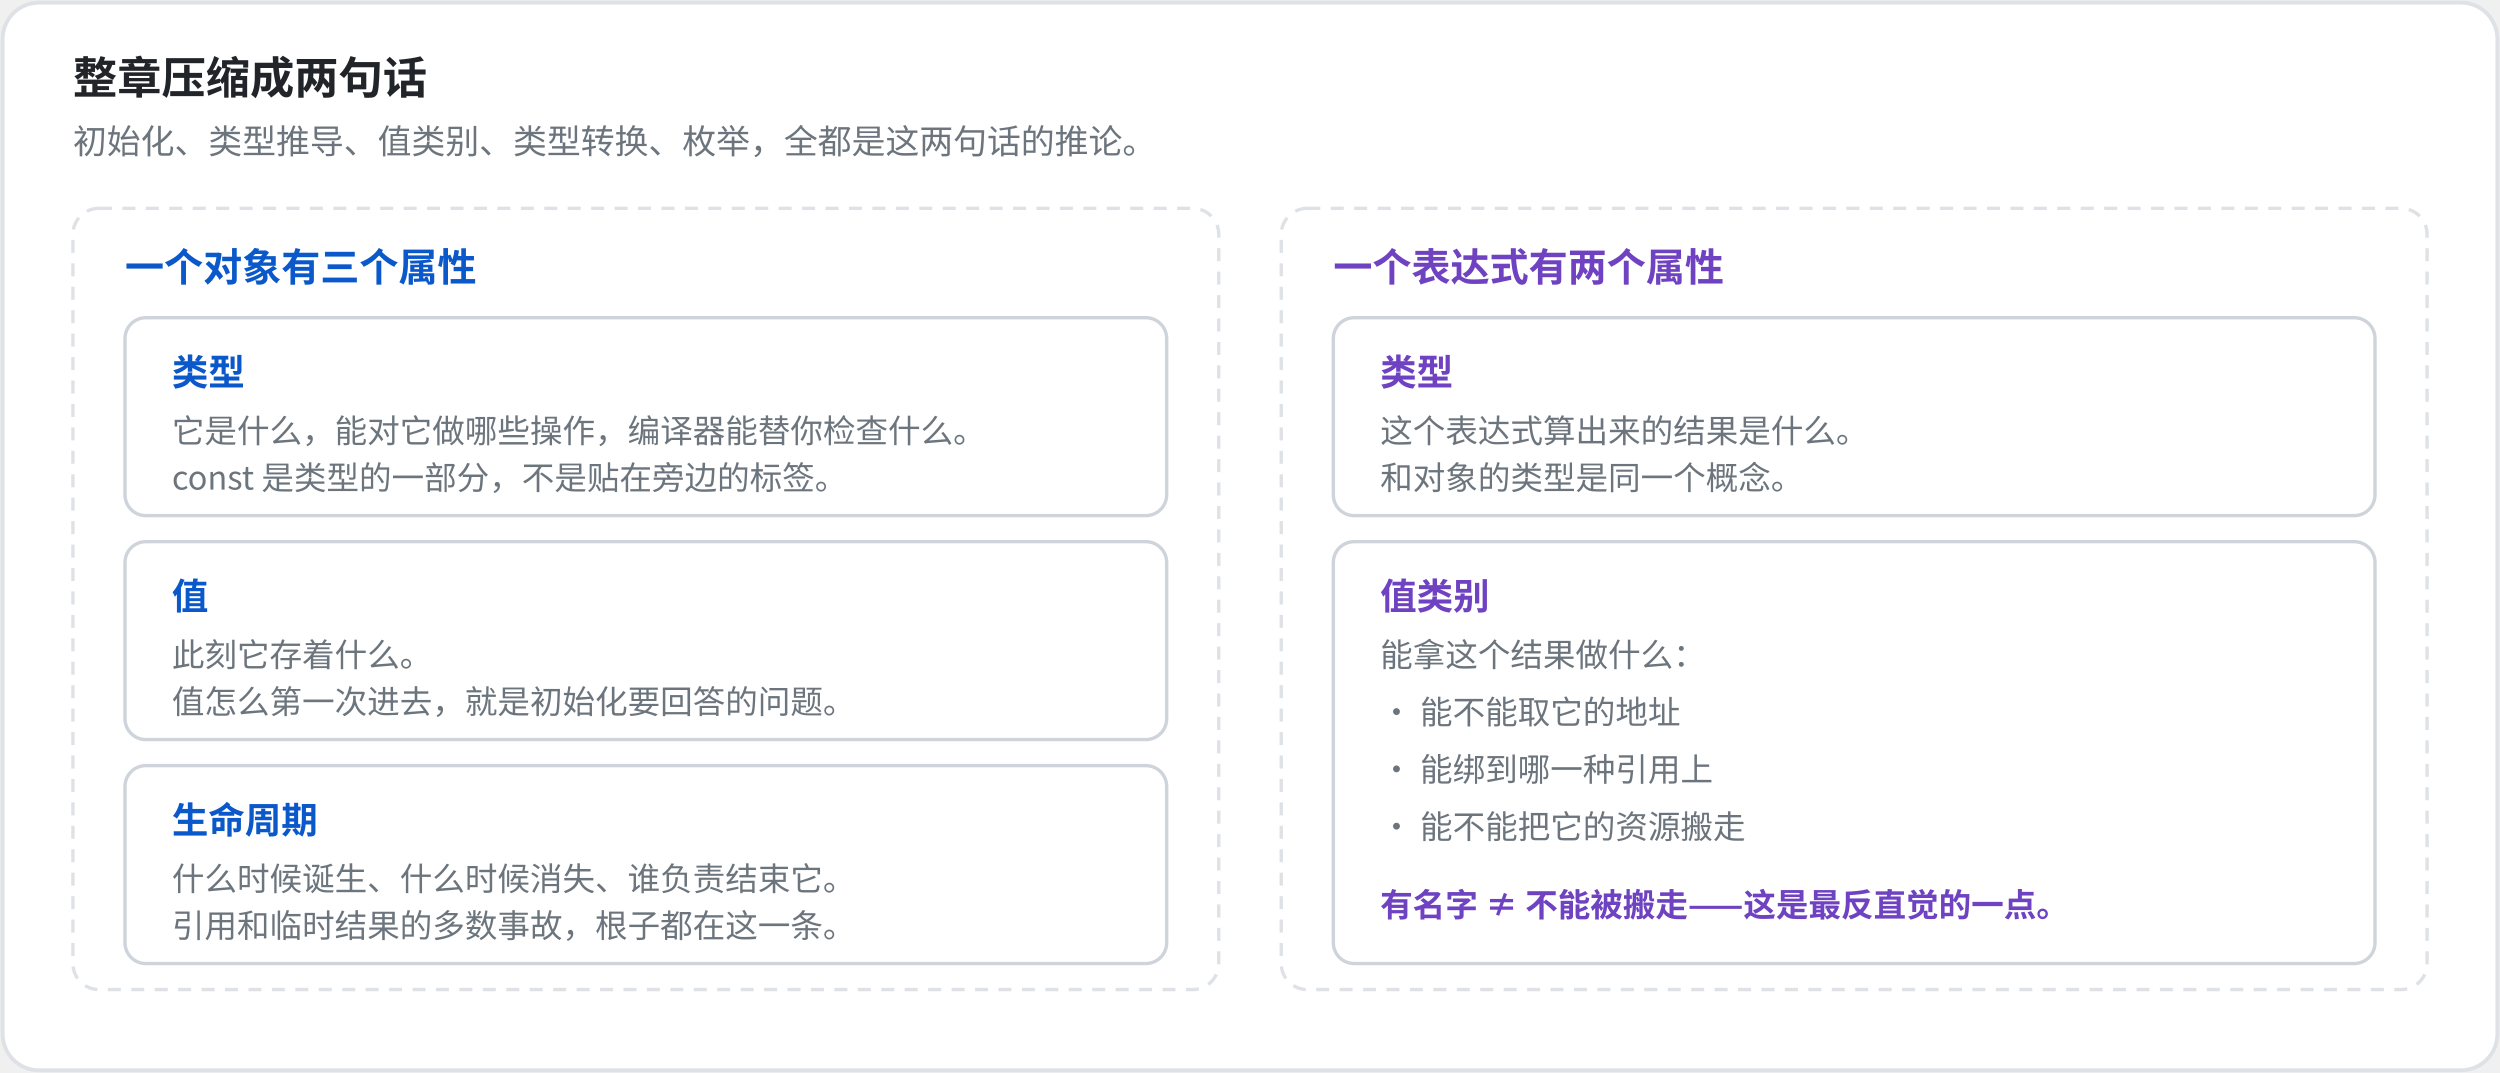
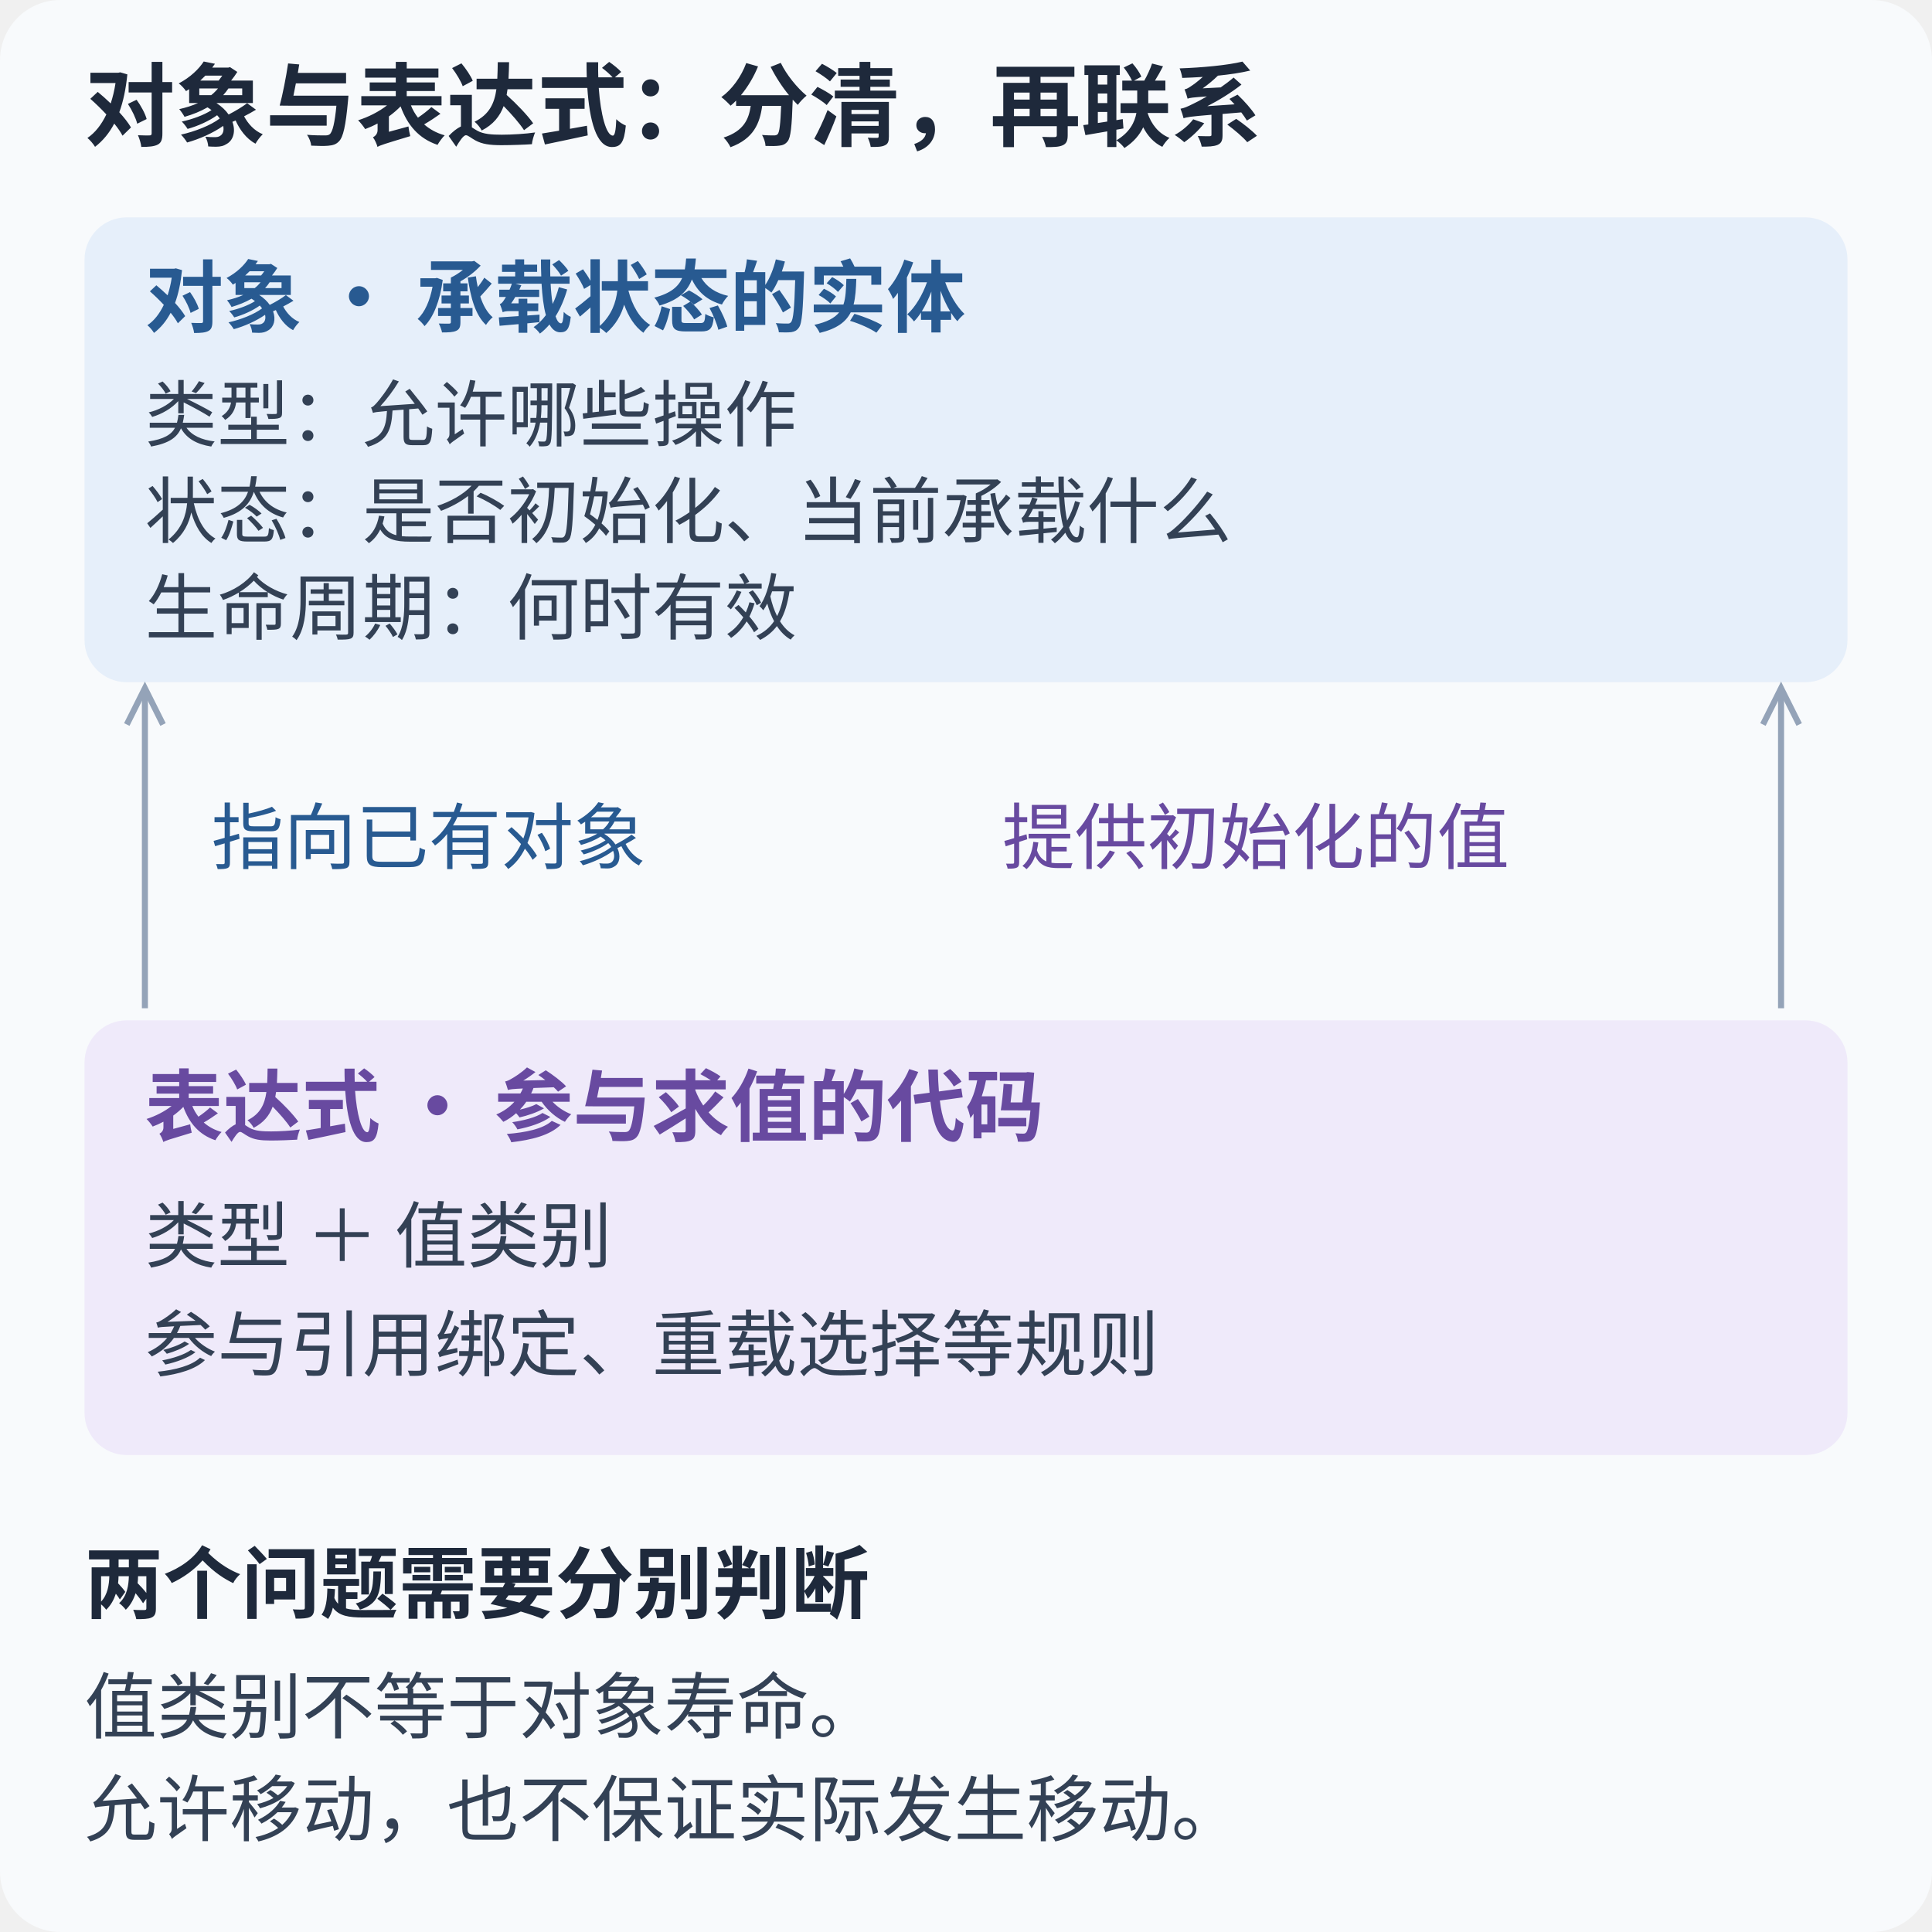
- <svg xmlns="http://www.w3.org/2000/svg" viewBox="0 0 960 412" font-family="-apple-system, 'PingFang SC', 'Noto Sans CJK SC', 'Segoe UI', sans-serif">
-   <style>
-     /* 不铺底色：分组和层级只用细线框与文字颜色表达，版面更安静。 */
-     .frame { fill: #ffffff; stroke: #dee2e6; stroke-width: 1.5; }
-     .title { fill: #212529; font-weight: 700; }
-     .muted { fill: #6c757d; }
-     .card { fill: none; stroke: #ced4da; stroke-width: 1.3; }
-     .group { fill: none; stroke: #dee2e6; stroke-width: 1.3; stroke-dasharray: 5 4; }
-     /* 对象一侧 = primary 蓝，表达式一侧 = purple，取自 @athena_* 语义变量。 */
-     .obj { fill: #0a58ca; font-weight: 700; }
-     .expr { fill: #6f42c1; font-weight: 700; }
-     .link { stroke: #adb5bd; stroke-width: 1.6; fill: none; }
-     .arrow { fill: #adb5bd; }
-   </style>
-   <rect x="1" y="1" width="958" height="410" rx="14" class="frame" />
-   <text x="28" y="36" class="title" font-size="17">整章压缩成两句话</text>
-   <text x="28" y="59" class="muted" font-size="13">初始化、类型推导、值类别、类型转换、枚举，全都是这两句话的推论。</text>
-   <rect x="28" y="80" width="440" height="300" rx="10" class="group" />
-   <text x="48" y="108" class="obj" font-size="15">一个对象有三个属性</text>
-   <rect x="48" y="122" width="400" height="76" rx="8" class="card" />
-   <text x="66" y="148" class="obj" font-size="14">类型</text>
-   <text x="66" y="170" class="muted" font-size="12.5">它是什么，能对它做哪些操作，编译器能替你检查什么。</text>
-   <text x="66" y="188" class="muted" font-size="12.5">const 是类型的一部分，不是贴在旁边的标签。</text>
-   <rect x="48" y="208" width="400" height="76" rx="8" class="card" />
-   <text x="66" y="234" class="obj" font-size="14">值</text>
-   <text x="66" y="256" class="muted" font-size="12.5">此刻它存着什么。</text>
-   <text x="66" y="274" class="muted" font-size="12.5">值怎么第一次进去，就是初始化要回答的问题。</text>
-   <rect x="48" y="294" width="400" height="76" rx="8" class="card" />
-   <text x="66" y="320" class="obj" font-size="14">生命周期</text>
-   <text x="66" y="342" class="muted" font-size="12.5">什么时候诞生、什么时候消失、谁负责结束它。</text>
-   <text x="66" y="360" class="muted" font-size="12.5">引用和临时结果的多数事故，根子都在这一条。</text>
-   <rect x="492" y="80" width="440" height="300" rx="10" class="group" />
-   <text x="512" y="108" class="expr" font-size="15">一个表达式有两个属性</text>
-   <rect x="512" y="122" width="400" height="76" rx="8" class="card" />
-   <text x="530" y="148" class="expr" font-size="14">类型</text>
-   <text x="530" y="170" class="muted" font-size="12.5">这个表达式算出来的结果是什么。</text>
-   <text x="530" y="188" class="muted" font-size="12.5">和对象的类型是同一个概念。</text>
-   <rect x="512" y="208" width="400" height="162" rx="8" class="card" />
-   <text x="530" y="234" class="expr" font-size="14">值类别</text>
-   <text x="530" y="256" class="muted" font-size="12.5">能拿这个结果做什么：</text>
-   <text x="530" y="278" class="muted" font-size="12.5">· 能不能取它的地址</text>
-   <text x="530" y="300" class="muted" font-size="12.5">· 能绑到哪一种引用上</text>
-   <text x="530" y="322" class="muted" font-size="12.5">· 能不能把它的资源搬走</text>
-   <text x="530" y="352" class="expr" font-size="12.5">有名字 ≠ 不能被搬走——这是最反直觉的一点。</text>
+ <svg xmlns="http://www.w3.org/2000/svg" width="640" height="640" viewBox="0 0 640 640" font-family="-apple-system, 'PingFang SC', 'Noto Sans CJK SC', sans-serif">
+   <rect width="640" height="640" rx="20" fill="#f8fafc" />
+   <text x="28" y="46" font-size="30" fill="#1e293b" font-weight="700">对象与表达式：分清，再联系</text>
+   <rect x="28" y="72" width="584" height="154" rx="14" fill="#e6effa" />
+   <text x="48" y="108" font-size="26" fill="#285a91" font-weight="700">对象 · 承载状态的实体</text>
+   <text x="48" y="146" font-size="24" fill="#334155" font-weight="400">类型：允许哪些操作</text>
+   <text x="48" y="178" font-size="24" fill="#334155" font-weight="400">状态：是否初始化、当前承载什么</text>
+   <text x="48" y="210" font-size="24" fill="#334155" font-weight="400">生命周期：何时有效</text>
+   <path d="M48 334 L48 228" stroke="#94a3b8" stroke-width="2" fill="none" />
+   <path d="M590 334 L590 228" stroke="#94a3b8" stroke-width="2" fill="none" />
+   <path d="M42 240 L48 228 L54 240 M584 240 L590 228 L596 240" fill="none" stroke="#94a3b8" stroke-width="2" />
+   <text x="70" y="286" font-size="24" fill="#285a91" font-weight="400">指向已有对象</text>
+   <text x="332" y="286" font-size="24" fill="#684aa0" font-weight="400">提供初始化的值</text>
+   <rect x="28" y="338" width="584" height="144" rx="14" fill="#efeafa" />
+   <text x="48" y="376" font-size="26" fill="#684aa0" font-weight="700">表达式 · 参与求值的代码</text>
+   <text x="48" y="418" font-size="24" fill="#334155" font-weight="400">类型 ＋ 值类别</text>
+   <text x="48" y="454" font-size="24" fill="#334155" font-weight="400">参与引用绑定、重载选择等规则</text>
+   <text x="28" y="534" font-size="26" fill="#1e293b" font-weight="700">两个问题需要分别判断</text>
+   <text x="28" y="574" font-size="24" fill="#334155" font-weight="400">值类别不等于对象寿命。</text>
+   <text x="28" y="608" font-size="24" fill="#334155" font-weight="400">允许移动，也不保证实际发生移动。</text>
</svg>
